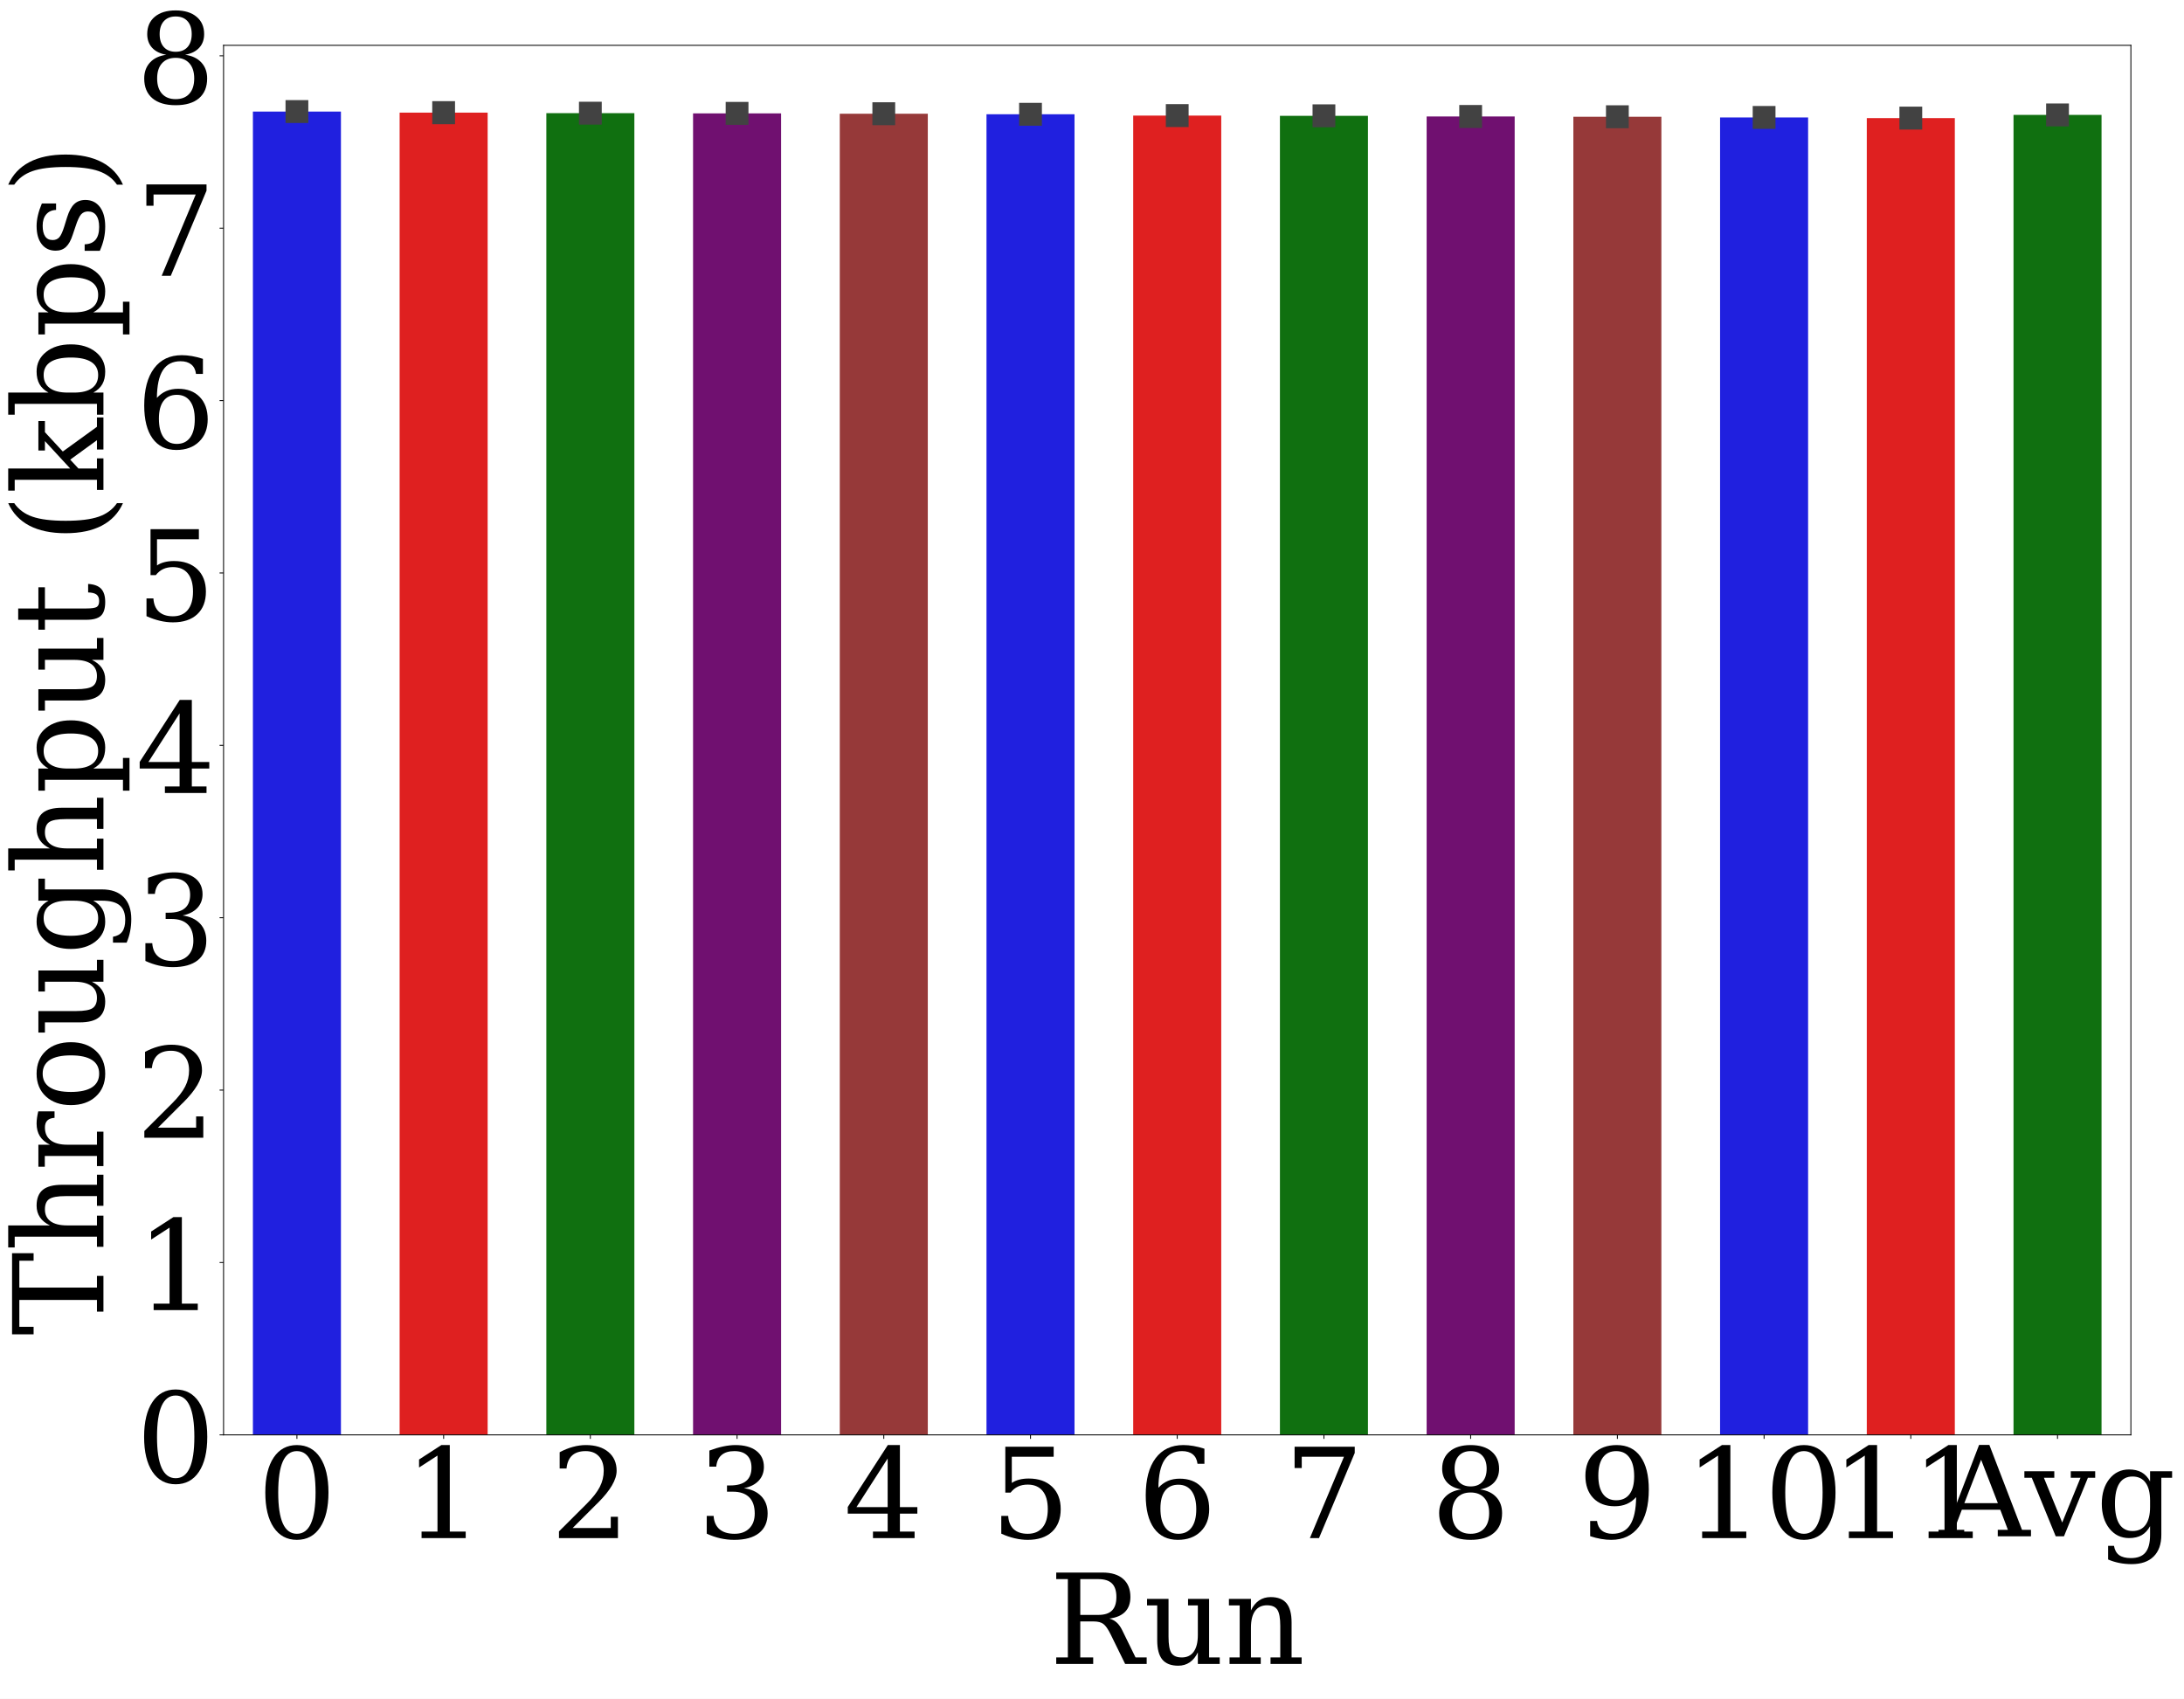
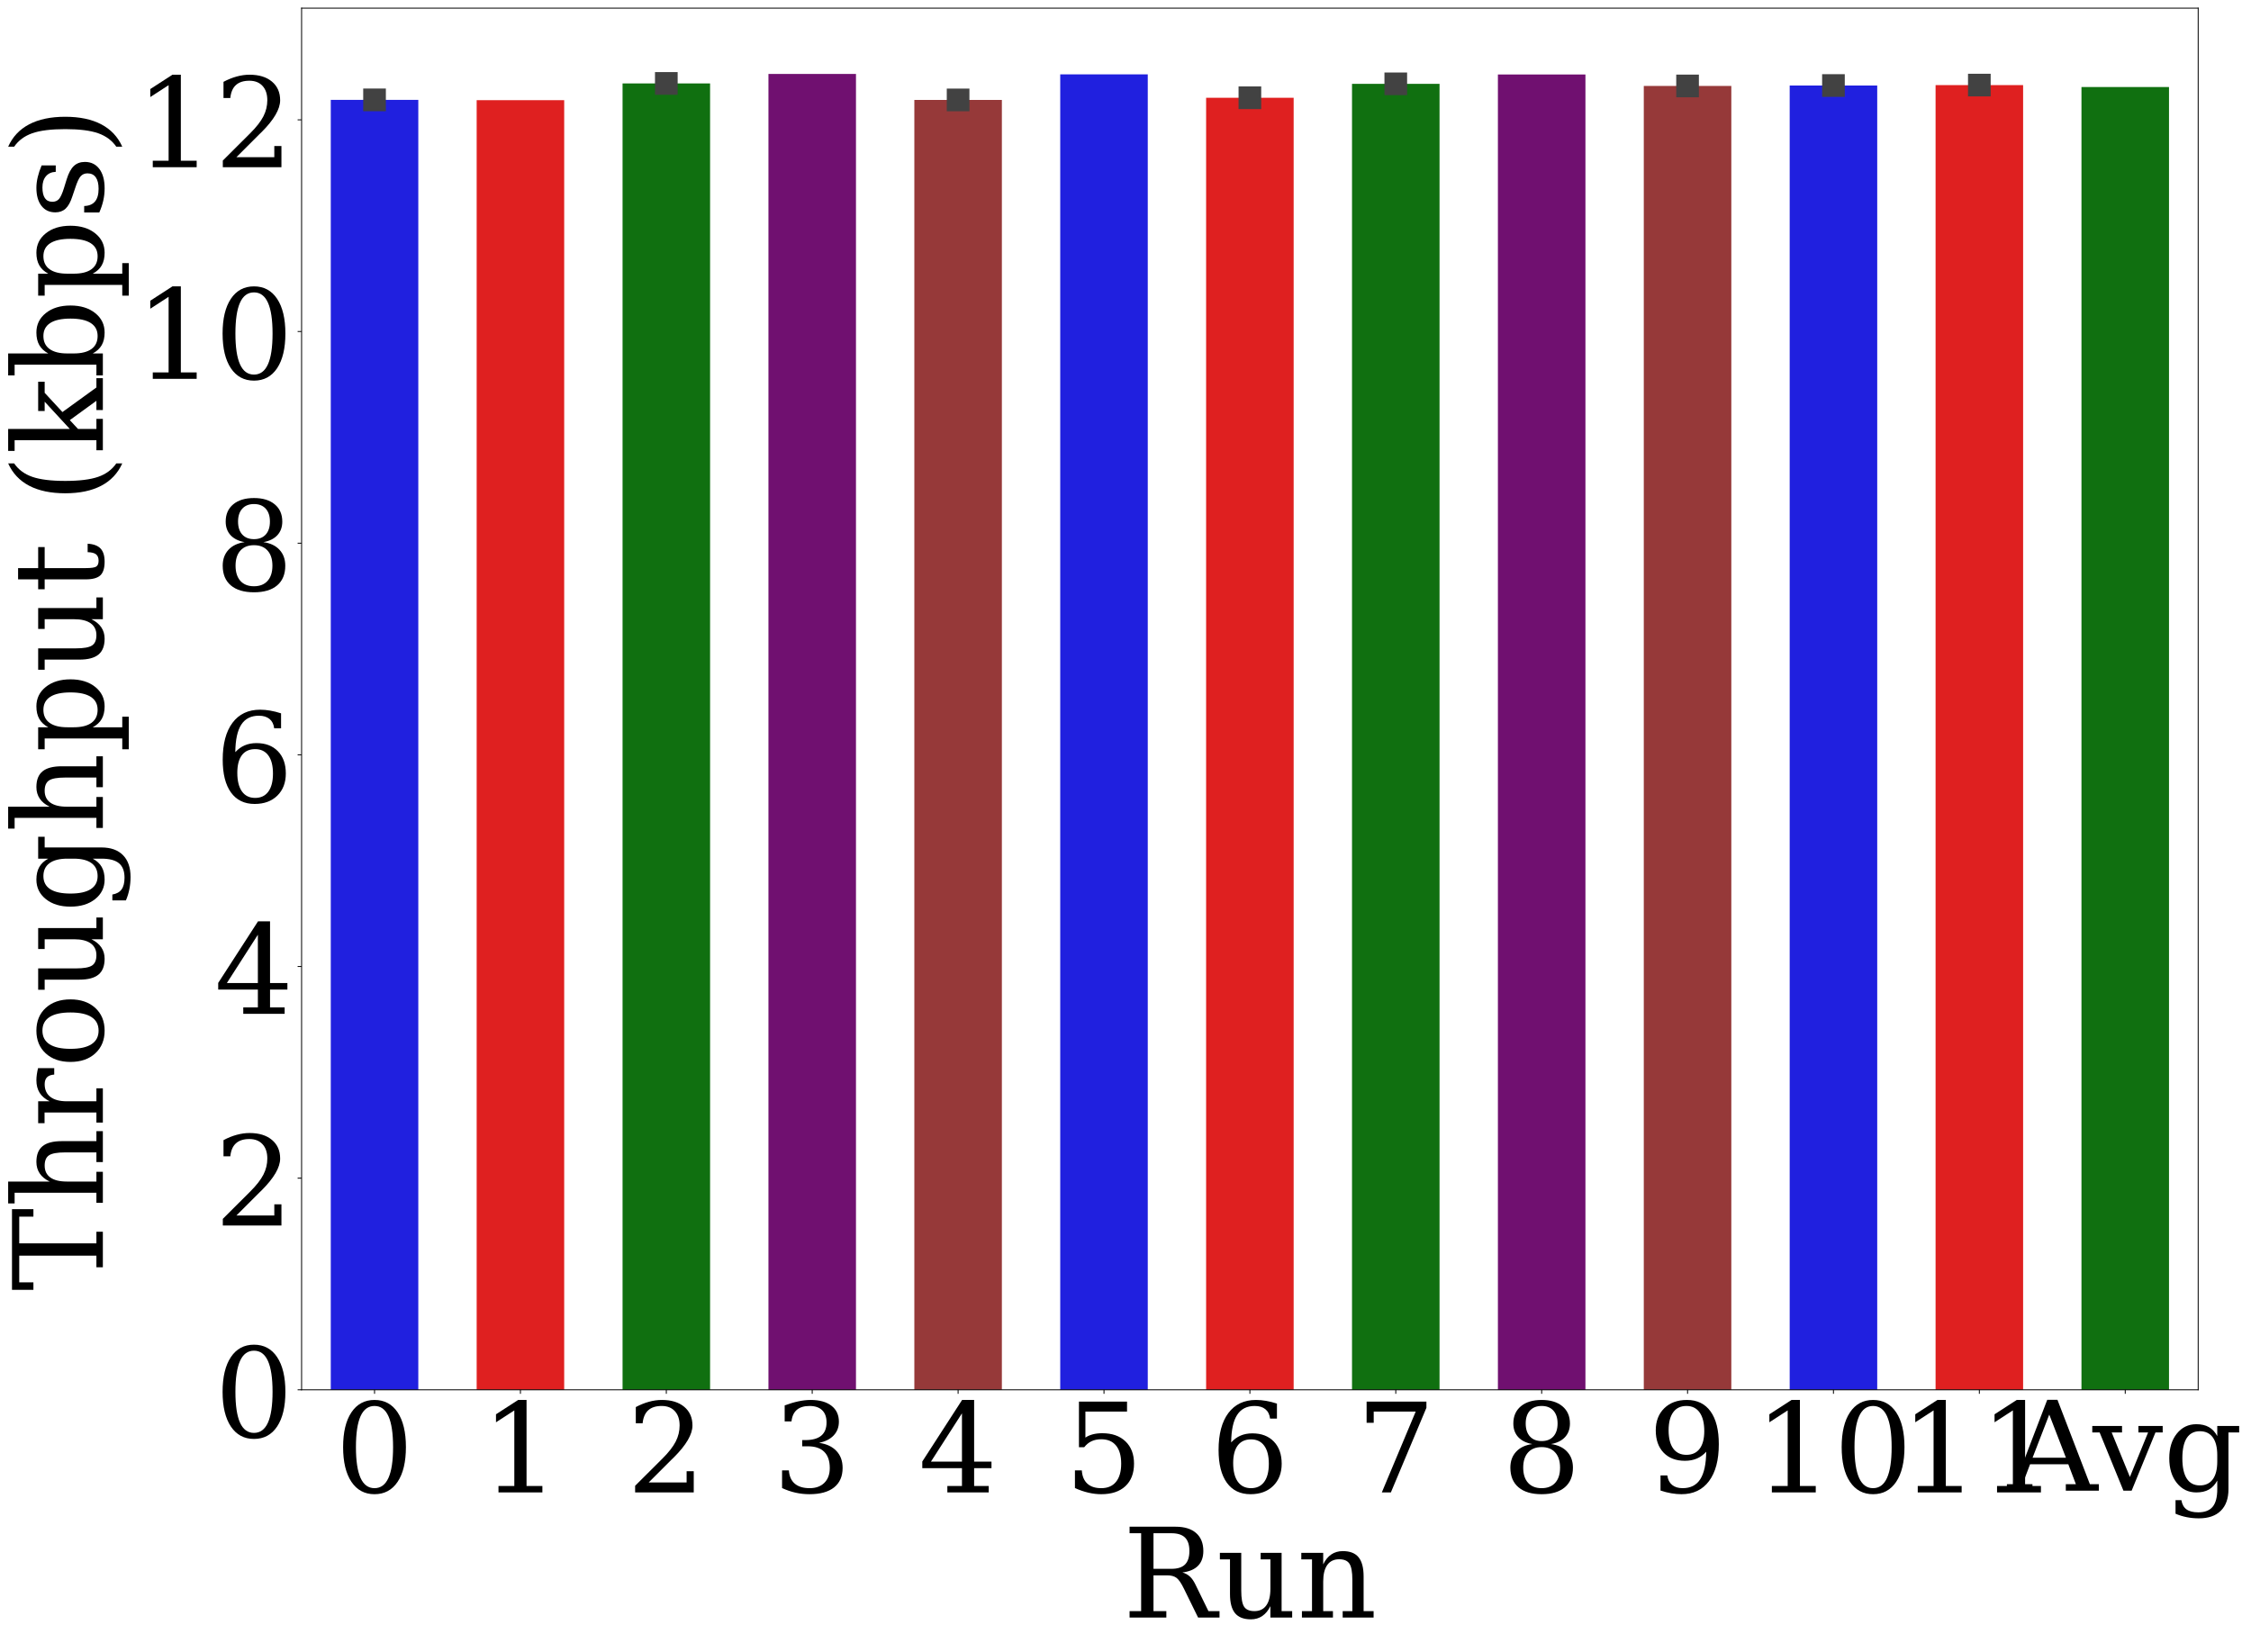
- <svg xmlns="http://www.w3.org/2000/svg" xmlns:xlink="http://www.w3.org/1999/xlink" width="1916.83pt" height="1490.578pt" viewBox="0 0 1916.83 1490.578" version="1.1">
+ <svg xmlns="http://www.w3.org/2000/svg" xmlns:xlink="http://www.w3.org/1999/xlink" width="1986.818pt" height="1457.999pt" viewBox="0 0 1986.818 1457.999" version="1.1">
  <defs>
    <style type="text/css">*{stroke-linejoin: round; stroke-linecap: butt}</style>
  </defs>
  <g id="figure_1">
    <g id="patch_1">
-       <path d="M 0 1490.578  L 1916.83 1490.578  L 1916.83 0  L 0 0  z " style="fill: #ffffff; stroke: #ffffff; stroke-linejoin: miter" />
+       <path d="M 0 1457.999  L 1986.818 1457.999  L 1986.818 0  L 0 0  z " style="fill: #ffffff; stroke: #ffffff; stroke-linejoin: miter" />
    </g>
    <g id="axes_1">
      <g id="patch_2">
-         <path d="M 196.211 1259.46  L 1870.211 1259.46  L 1870.211 39.78  L 196.211 39.78  z " style="fill: #ffffff" />
+         <path d="M 266.198 1226.88  L 1940.198 1226.88  L 1940.198 7.2  L 266.198 7.2  z " style="fill: #ffffff" />
      </g>
      <g id="patch_3">
-         <path d="M 221.965 1259.46  L 299.226 1259.46  L 299.226 97.918  L 221.965 97.918  z " clip-path="url(#p3dbef0f35c)" style="fill: #2020df" />
+         <path d="M 291.952 1226.88  L 369.214 1226.88  L 369.214 88.159  L 291.952 88.159  z " clip-path="url(#p7c3748539d)" style="fill: #2020df" />
      </g>
      <g id="patch_4">
-         <path d="M 350.734 1259.46  L 427.996 1259.46  L 427.996 98.879  L 350.734 98.879  z " clip-path="url(#p3dbef0f35c)" style="fill: #df2020" />
+         <path d="M 420.722 1226.88  L 497.983 1226.88  L 497.983 88.442  L 420.722 88.442  z " clip-path="url(#p7c3748539d)" style="fill: #df2020" />
      </g>
      <g id="patch_5">
-         <path d="M 479.503 1259.46  L 556.765 1259.46  L 556.765 99.335  L 479.503 99.335  z " clip-path="url(#p3dbef0f35c)" style="fill: #107010" />
+         <path d="M 549.491 1226.88  L 626.752 1226.88  L 626.752 73.636  L 549.491 73.636  z " clip-path="url(#p7c3748539d)" style="fill: #107010" />
      </g>
      <g id="patch_6">
-         <path d="M 608.272 1259.46  L 685.534 1259.46  L 685.534 99.532  L 608.272 99.532  z " clip-path="url(#p3dbef0f35c)" style="fill: #701070" />
+         <path d="M 678.26 1226.88  L 755.522 1226.88  L 755.522 65.28  L 678.26 65.28  z " clip-path="url(#p7c3748539d)" style="fill: #701070" />
      </g>
      <g id="patch_7">
-         <path d="M 737.042 1259.46  L 814.303 1259.46  L 814.303 99.825  L 737.042 99.825  z " clip-path="url(#p3dbef0f35c)" style="fill: #963939" />
+         <path d="M 807.029 1226.88  L 884.291 1226.88  L 884.291 88.224  L 807.029 88.224  z " clip-path="url(#p7c3748539d)" style="fill: #963939" />
      </g>
      <g id="patch_8">
-         <path d="M 865.811 1259.46  L 943.072 1259.46  L 943.072 100.301  L 865.811 100.301  z " clip-path="url(#p3dbef0f35c)" style="fill: #2020df" />
+         <path d="M 935.798 1226.88  L 1013.06 1226.88  L 1013.06 65.661  L 935.798 65.661  z " clip-path="url(#p7c3748539d)" style="fill: #2020df" />
      </g>
      <g id="patch_9">
-         <path d="M 994.58 1259.46  L 1071.842 1259.46  L 1071.842 101.47  L 994.58 101.47  z " clip-path="url(#p3dbef0f35c)" style="fill: #df2020" />
+         <path d="M 1064.568 1226.88  L 1141.829 1226.88  L 1141.829 86.311  L 1064.568 86.311  z " clip-path="url(#p7c3748539d)" style="fill: #df2020" />
      </g>
      <g id="patch_10">
-         <path d="M 1123.349 1259.46  L 1200.611 1259.46  L 1200.611 101.656  L 1123.349 101.656  z " clip-path="url(#p3dbef0f35c)" style="fill: #107010" />
+         <path d="M 1193.337 1226.88  L 1270.598 1226.88  L 1270.598 73.993  L 1193.337 73.993  z " clip-path="url(#p7c3748539d)" style="fill: #107010" />
      </g>
      <g id="patch_11">
-         <path d="M 1252.119 1259.46  L 1329.38 1259.46  L 1329.38 102.245  L 1252.119 102.245  z " clip-path="url(#p3dbef0f35c)" style="fill: #701070" />
+         <path d="M 1322.106 1226.88  L 1399.368 1226.88  L 1399.368 65.729  L 1322.106 65.729  z " clip-path="url(#p7c3748539d)" style="fill: #701070" />
      </g>
      <g id="patch_12">
-         <path d="M 1380.888 1259.46  L 1458.149 1259.46  L 1458.149 102.494  L 1380.888 102.494  z " clip-path="url(#p3dbef0f35c)" style="fill: #963939" />
+         <path d="M 1450.875 1226.88  L 1528.137 1226.88  L 1528.137 75.866  L 1450.875 75.866  z " clip-path="url(#p7c3748539d)" style="fill: #963939" />
      </g>
      <g id="patch_13">
-         <path d="M 1509.657 1259.46  L 1586.919 1259.46  L 1586.919 103.078  L 1509.657 103.078  z " clip-path="url(#p3dbef0f35c)" style="fill: #2020df" />
+         <path d="M 1579.645 1226.88  L 1656.906 1226.88  L 1656.906 75.498  L 1579.645 75.498  z " clip-path="url(#p7c3748539d)" style="fill: #2020df" />
      </g>
      <g id="patch_14">
-         <path d="M 1638.426 1259.46  L 1715.688 1259.46  L 1715.688 103.671  L 1638.426 103.671  z " clip-path="url(#p3dbef0f35c)" style="fill: #df2020" />
+         <path d="M 1708.414 1226.88  L 1785.675 1226.88  L 1785.675 75.101  L 1708.414 75.101  z " clip-path="url(#p7c3748539d)" style="fill: #df2020" />
      </g>
      <g id="patch_15">
-         <path d="M 1767.196 1259.46  L 1844.457 1259.46  L 1844.457 100.869  L 1767.196 100.869  z " clip-path="url(#p3dbef0f35c)" style="fill: #107010" />
+         <path d="M 1837.183 1226.88  L 1914.445 1226.88  L 1914.445 76.825  L 1837.183 76.825  z " clip-path="url(#p7c3748539d)" style="fill: #107010" />
      </g>
      <g id="matplotlib.axis_1">
        <g id="xtick_1">
          <g id="line2d_1">
            <defs>
-               <path id="maf31b86705" d="M 0 0  L 0 3.5  " style="stroke: #000000; stroke-width: 0.8" />
+               <path id="m60c995d3db" d="M 0 0  L 0 3.5  " style="stroke: #000000; stroke-width: 0.8" />
            </defs>
            <g>
-               <use xlink:href="#maf31b86705" x="260.596" y="1259.46" style="stroke: #000000; stroke-width: 0.8" />
+               <use xlink:href="#m60c995d3db" x="330.583" y="1226.88" style="stroke: #000000; stroke-width: 0.8" />
            </g>
          </g>
          <g id="text_1">
-             <g transform="translate(225.6018 1350.043) scale(1.1 -1.1)">
+             <g transform="translate(295.5893 1317.463) scale(1.1 -1.1)">
              <defs>
                <path id="DejaVuSerif-30" d="M 2034 219  Q 2513 219 2750 744  Q 2988 1269 2988 2328  Q 2988 3391 2750 3916  Q 2513 4441 2034 4441  Q 1556 4441 1318 3916  Q 1081 3391 1081 2328  Q 1081 1269 1318 744  Q 1556 219 2034 219  z M 2034 -91  Q 1275 -91 848 546  Q 422 1184 422 2328  Q 422 3475 848 4112  Q 1275 4750 2034 4750  Q 2797 4750 3222 4112  Q 3647 3475 3647 2328  Q 3647 1184 3222 546  Q 2797 -91 2034 -91  z " transform="scale(0.015625)" />
              </defs>
              <use xlink:href="#DejaVuSerif-30" />
            </g>
          </g>
        </g>
        <g id="xtick_2">
          <g id="line2d_2">
            <g>
-               <use xlink:href="#maf31b86705" x="389.365" y="1259.46" style="stroke: #000000; stroke-width: 0.8" />
+               <use xlink:href="#m60c995d3db" x="459.352" y="1226.88" style="stroke: #000000; stroke-width: 0.8" />
            </g>
          </g>
          <g id="text_2">
-             <g transform="translate(354.371 1350.043) scale(1.1 -1.1)">
+             <g transform="translate(424.3585 1317.463) scale(1.1 -1.1)">
              <defs>
                <path id="DejaVuSerif-31" d="M 909 0  L 909 331  L 1722 331  L 1722 4213  L 781 3603  L 781 4013  L 1919 4750  L 2350 4750  L 2350 331  L 3163 331  L 3163 0  L 909 0  z " transform="scale(0.015625)" />
              </defs>
              <use xlink:href="#DejaVuSerif-31" />
            </g>
          </g>
        </g>
        <g id="xtick_3">
          <g id="line2d_3">
            <g>
-               <use xlink:href="#maf31b86705" x="518.134" y="1259.46" style="stroke: #000000; stroke-width: 0.8" />
+               <use xlink:href="#m60c995d3db" x="588.122" y="1226.88" style="stroke: #000000; stroke-width: 0.8" />
            </g>
          </g>
          <g id="text_3">
-             <g transform="translate(483.1403 1350.043) scale(1.1 -1.1)">
+             <g transform="translate(553.1278 1317.463) scale(1.1 -1.1)">
              <defs>
                <path id="DejaVuSerif-32" d="M 819 3553  L 469 3553  L 469 4384  Q 803 4563 1142 4656  Q 1481 4750 1806 4750  Q 2534 4750 2956 4397  Q 3378 4044 3378 3438  Q 3378 2753 2422 1800  Q 2347 1728 2309 1691  L 1131 513  L 3078 513  L 3078 1088  L 3444 1088  L 3444 0  L 434 0  L 434 341  L 1850 1753  Q 2319 2222 2519 2614  Q 2719 3006 2719 3438  Q 2719 3909 2473 4175  Q 2228 4441 1797 4441  Q 1350 4441 1106 4219  Q 863 3997 819 3553  z " transform="scale(0.015625)" />
              </defs>
              <use xlink:href="#DejaVuSerif-32" />
            </g>
          </g>
        </g>
        <g id="xtick_4">
          <g id="line2d_4">
            <g>
-               <use xlink:href="#maf31b86705" x="646.903" y="1259.46" style="stroke: #000000; stroke-width: 0.8" />
+               <use xlink:href="#m60c995d3db" x="716.891" y="1226.88" style="stroke: #000000; stroke-width: 0.8" />
            </g>
          </g>
          <g id="text_4">
-             <g transform="translate(611.9095 1350.043) scale(1.1 -1.1)">
+             <g transform="translate(681.897 1317.463) scale(1.1 -1.1)">
              <defs>
                <path id="DejaVuSerif-33" d="M 622 4469  Q 988 4606 1323 4678  Q 1659 4750 1953 4750  Q 2638 4750 3022 4454  Q 3406 4159 3406 3634  Q 3406 3213 3140 2930  Q 2875 2647 2388 2547  Q 2963 2466 3280 2130  Q 3597 1794 3597 1259  Q 3597 606 3158 257  Q 2719 -91 1894 -91  Q 1528 -91 1179 -12  Q 831 66 488 225  L 488 1131  L 838 1131  Q 869 681 1141 450  Q 1413 219 1906 219  Q 2384 219 2661 495  Q 2938 772 2938 1253  Q 2938 1803 2653 2086  Q 2369 2369 1819 2369  L 1522 2369  L 1522 2688  L 1678 2688  Q 2225 2688 2498 2914  Q 2772 3141 2772 3597  Q 2772 4006 2547 4223  Q 2322 4441 1900 4441  Q 1478 4441 1245 4241  Q 1013 4041 972 3647  L 622 3647  L 622 4469  z " transform="scale(0.015625)" />
              </defs>
              <use xlink:href="#DejaVuSerif-33" />
            </g>
          </g>
        </g>
        <g id="xtick_5">
          <g id="line2d_5">
            <g>
-               <use xlink:href="#maf31b86705" x="775.672" y="1259.46" style="stroke: #000000; stroke-width: 0.8" />
+               <use xlink:href="#m60c995d3db" x="845.66" y="1226.88" style="stroke: #000000; stroke-width: 0.8" />
            </g>
          </g>
          <g id="text_5">
-             <g transform="translate(740.6787 1350.043) scale(1.1 -1.1)">
+             <g transform="translate(810.6662 1317.463) scale(1.1 -1.1)">
              <defs>
                <path id="DejaVuSerif-34" d="M 2234 1581  L 2234 4063  L 641 1581  L 2234 1581  z M 3609 0  L 1484 0  L 1484 331  L 2234 331  L 2234 1247  L 197 1247  L 197 1588  L 2241 4750  L 2859 4750  L 2859 1581  L 3750 1581  L 3750 1247  L 2859 1247  L 2859 331  L 3609 331  L 3609 0  z " transform="scale(0.015625)" />
              </defs>
              <use xlink:href="#DejaVuSerif-34" />
            </g>
          </g>
        </g>
        <g id="xtick_6">
          <g id="line2d_6">
            <g>
-               <use xlink:href="#maf31b86705" x="904.442" y="1259.46" style="stroke: #000000; stroke-width: 0.8" />
+               <use xlink:href="#m60c995d3db" x="974.429" y="1226.88" style="stroke: #000000; stroke-width: 0.8" />
            </g>
          </g>
          <g id="text_6">
-             <g transform="translate(869.448 1350.043) scale(1.1 -1.1)">
+             <g transform="translate(939.4355 1317.463) scale(1.1 -1.1)">
              <defs>
                <path id="DejaVuSerif-35" d="M 3219 4666  L 3219 4153  L 1081 4153  L 1081 2816  Q 1244 2928 1461 2984  Q 1678 3041 1947 3041  Q 2703 3041 3140 2622  Q 3578 2203 3578 1478  Q 3578 738 3136 323  Q 2694 -91 1894 -91  Q 1572 -91 1234 -12  Q 897 66 544 225  L 544 1131  L 897 1131  Q 925 688 1179 453  Q 1434 219 1894 219  Q 2388 219 2653 544  Q 2919 869 2919 1478  Q 2919 2084 2655 2407  Q 2391 2731 1894 2731  Q 1613 2731 1398 2631  Q 1184 2531 1019 2322  L 750 2322  L 750 4666  L 3219 4666  z " transform="scale(0.015625)" />
              </defs>
              <use xlink:href="#DejaVuSerif-35" />
            </g>
          </g>
        </g>
        <g id="xtick_7">
          <g id="line2d_7">
            <g>
-               <use xlink:href="#maf31b86705" x="1033.211" y="1259.46" style="stroke: #000000; stroke-width: 0.8" />
+               <use xlink:href="#m60c995d3db" x="1103.198" y="1226.88" style="stroke: #000000; stroke-width: 0.8" />
            </g>
          </g>
          <g id="text_7">
-             <g transform="translate(998.2172 1350.043) scale(1.1 -1.1)">
+             <g transform="translate(1068.205 1317.463) scale(1.1 -1.1)">
              <defs>
                <path id="DejaVuSerif-36" d="M 2094 219  Q 2534 219 2771 542  Q 3009 866 3009 1472  Q 3009 2078 2771 2401  Q 2534 2725 2094 2725  Q 1647 2725 1412 2412  Q 1178 2100 1178 1509  Q 1178 888 1415 553  Q 1653 219 2094 219  z M 1075 2569  Q 1288 2803 1556 2918  Q 1825 3034 2163 3034  Q 2859 3034 3264 2615  Q 3669 2197 3669 1472  Q 3669 763 3233 336  Q 2797 -91 2069 -91  Q 1278 -91 853 498  Q 428 1088 428 2181  Q 428 3406 931 4078  Q 1434 4750 2350 4750  Q 2597 4750 2869 4703  Q 3141 4656 3425 4563  L 3425 3794  L 3072 3794  Q 3034 4109 2831 4275  Q 2628 4441 2284 4441  Q 1678 4441 1381 3981  Q 1084 3522 1075 2569  z " transform="scale(0.015625)" />
              </defs>
              <use xlink:href="#DejaVuSerif-36" />
            </g>
          </g>
        </g>
        <g id="xtick_8">
          <g id="line2d_8">
            <g>
-               <use xlink:href="#maf31b86705" x="1161.98" y="1259.46" style="stroke: #000000; stroke-width: 0.8" />
+               <use xlink:href="#m60c995d3db" x="1231.968" y="1226.88" style="stroke: #000000; stroke-width: 0.8" />
            </g>
          </g>
          <g id="text_8">
-             <g transform="translate(1126.986 1350.043) scale(1.1 -1.1)">
+             <g transform="translate(1196.974 1317.463) scale(1.1 -1.1)">
              <defs>
                <path id="DejaVuSerif-37" d="M 3609 4347  L 1784 0  L 1319 0  L 3059 4153  L 903 4153  L 903 3578  L 538 3578  L 538 4666  L 3609 4666  L 3609 4347  z " transform="scale(0.015625)" />
              </defs>
              <use xlink:href="#DejaVuSerif-37" />
            </g>
          </g>
        </g>
        <g id="xtick_9">
          <g id="line2d_9">
            <g>
-               <use xlink:href="#maf31b86705" x="1290.749" y="1259.46" style="stroke: #000000; stroke-width: 0.8" />
+               <use xlink:href="#m60c995d3db" x="1360.737" y="1226.88" style="stroke: #000000; stroke-width: 0.8" />
            </g>
          </g>
          <g id="text_9">
-             <g transform="translate(1255.756 1350.043) scale(1.1 -1.1)">
+             <g transform="translate(1325.743 1317.463) scale(1.1 -1.1)">
              <defs>
                <path id="DejaVuSerif-38" d="M 2981 1275  Q 2981 1775 2732 2051  Q 2484 2328 2034 2328  Q 1584 2328 1336 2051  Q 1088 1775 1088 1275  Q 1088 772 1336 495  Q 1584 219 2034 219  Q 2484 219 2732 495  Q 2981 772 2981 1275  z M 2853 3541  Q 2853 3966 2637 4203  Q 2422 4441 2034 4441  Q 1650 4441 1433 4203  Q 1216 3966 1216 3541  Q 1216 3113 1433 2875  Q 1650 2638 2034 2638  Q 2422 2638 2637 2875  Q 2853 3113 2853 3541  z M 2516 2484  Q 3047 2413 3344 2092  Q 3641 1772 3641 1275  Q 3641 619 3225 264  Q 2809 -91 2034 -91  Q 1263 -91 845 264  Q 428 619 428 1275  Q 428 1772 725 2092  Q 1022 2413 1556 2484  Q 1084 2569 832 2842  Q 581 3116 581 3541  Q 581 4103 968 4426  Q 1356 4750 2034 4750  Q 2713 4750 3100 4426  Q 3488 4103 3488 3541  Q 3488 3116 3236 2842  Q 2984 2569 2516 2484  z " transform="scale(0.015625)" />
              </defs>
              <use xlink:href="#DejaVuSerif-38" />
            </g>
          </g>
        </g>
        <g id="xtick_10">
          <g id="line2d_10">
            <g>
-               <use xlink:href="#maf31b86705" x="1419.519" y="1259.46" style="stroke: #000000; stroke-width: 0.8" />
+               <use xlink:href="#m60c995d3db" x="1489.506" y="1226.88" style="stroke: #000000; stroke-width: 0.8" />
            </g>
          </g>
          <g id="text_10">
-             <g transform="translate(1384.525 1350.043) scale(1.1 -1.1)">
+             <g transform="translate(1454.512 1317.463) scale(1.1 -1.1)">
              <defs>
                <path id="DejaVuSerif-39" d="M 2994 2091  Q 2784 1856 2512 1740  Q 2241 1625 1900 1625  Q 1206 1625 804 2044  Q 403 2463 403 3188  Q 403 3897 839 4323  Q 1275 4750 2003 4750  Q 2794 4750 3217 4161  Q 3641 3572 3641 2478  Q 3641 1253 3137 581  Q 2634 -91 1722 -91  Q 1475 -91 1203 -44  Q 931 3 647 97  L 647 872  L 997 872  Q 1038 556 1241 387  Q 1444 219 1784 219  Q 2391 219 2687 676  Q 2984 1134 2994 2091  z M 1978 4441  Q 1534 4441 1298 4117  Q 1063 3794 1063 3188  Q 1063 2581 1298 2256  Q 1534 1931 1978 1931  Q 2422 1931 2658 2245  Q 2894 2559 2894 3150  Q 2894 3772 2656 4106  Q 2419 4441 1978 4441  z " transform="scale(0.015625)" />
              </defs>
              <use xlink:href="#DejaVuSerif-39" />
            </g>
          </g>
        </g>
        <g id="xtick_11">
          <g id="line2d_11">
            <g>
-               <use xlink:href="#maf31b86705" x="1548.288" y="1259.46" style="stroke: #000000; stroke-width: 0.8" />
+               <use xlink:href="#m60c995d3db" x="1618.275" y="1226.88" style="stroke: #000000; stroke-width: 0.8" />
            </g>
          </g>
          <g id="text_11">
-             <g transform="translate(1478.3 1350.043) scale(1.1 -1.1)">
+             <g transform="translate(1548.288 1317.463) scale(1.1 -1.1)">
              <use xlink:href="#DejaVuSerif-31" />
              <use xlink:href="#DejaVuSerif-30" x="63.623" />
            </g>
          </g>
        </g>
        <g id="xtick_12">
          <g id="line2d_12">
            <g>
-               <use xlink:href="#maf31b86705" x="1677.057" y="1259.46" style="stroke: #000000; stroke-width: 0.8" />
+               <use xlink:href="#m60c995d3db" x="1747.045" y="1226.88" style="stroke: #000000; stroke-width: 0.8" />
            </g>
          </g>
          <g id="text_12">
-             <g transform="translate(1607.07 1350.043) scale(1.1 -1.1)">
+             <g transform="translate(1677.057 1317.463) scale(1.1 -1.1)">
              <use xlink:href="#DejaVuSerif-31" />
              <use xlink:href="#DejaVuSerif-31" x="63.623" />
            </g>
          </g>
        </g>
        <g id="xtick_13">
          <g id="line2d_13">
            <g>
-               <use xlink:href="#maf31b86705" x="1805.826" y="1259.46" style="stroke: #000000; stroke-width: 0.8" />
+               <use xlink:href="#m60c995d3db" x="1875.814" y="1226.88" style="stroke: #000000; stroke-width: 0.8" />
            </g>
          </g>
          <g id="text_13">
-             <g transform="translate(1702.022 1348.478) scale(1.1 -1.1)">
+             <g transform="translate(1772.01 1315.899) scale(1.1 -1.1)">
              <defs>
                <path id="DejaVuSerif-41" d="M 1281 1691  L 2994 1691  L 2138 3909  L 1281 1691  z M -38 0  L -38 331  L 372 331  L 2034 4666  L 2559 4666  L 4225 331  L 4684 331  L 4684 0  L 2988 0  L 2988 331  L 3506 331  L 3116 1356  L 1153 1356  L 763 331  L 1275 331  L 1275 0  L -38 0  z " transform="scale(0.015625)" />
                <path id="DejaVuSerif-76" d="M 1581 0  L 359 2988  L -19 2988  L -19 3322  L 1509 3322  L 1509 2988  L 978 2988  L 1913 703  L 2847 2988  L 2350 2988  L 2350 3322  L 3597 3322  L 3597 2988  L 3225 2988  L 2003 0  L 1581 0  z " transform="scale(0.015625)" />
                <path id="DejaVuSerif-67" d="M 3359 2988  L 3359 72  Q 3359 -644 2965 -1033  Q 2572 -1422 1844 -1422  Q 1516 -1422 1216 -1362  Q 916 -1303 641 -1184  L 641 -488  L 941 -488  Q 997 -813 1206 -963  Q 1416 -1113 1806 -1113  Q 2313 -1113 2548 -827  Q 2784 -541 2784 72  L 2784 519  Q 2616 206 2355 57  Q 2094 -91 1709 -91  Q 1097 -91 708 395  Q 319 881 319 1663  Q 319 2444 706 2928  Q 1094 3413 1709 3413  Q 2094 3413 2355 3264  Q 2616 3116 2784 2803  L 2784 3322  L 3909 3322  L 3909 2988  L 3359 2988  z M 2784 1825  Q 2784 2422 2554 2737  Q 2325 3053 1888 3053  Q 1444 3053 1217 2703  Q 991 2353 991 1663  Q 991 975 1217 622  Q 1444 269 1888 269  Q 2325 269 2554 583  Q 2784 897 2784 1497  L 2784 1825  z " transform="scale(0.015625)" />
              </defs>
              <use xlink:href="#DejaVuSerif-41" />
              <use xlink:href="#DejaVuSerif-76" x="68.217" />
              <use xlink:href="#DejaVuSerif-67" x="124.711" />
            </g>
          </g>
        </g>
        <g id="text_14">
-           <g transform="translate(920.9508 1460.502) scale(1.1 -1.1)">
+           <g transform="translate(990.9383 1427.922) scale(1.1 -1.1)">
            <defs>
              <path id="DejaVuSerif-52" d="M 3066 2316  Q 3284 2256 3442 2114  Q 3600 1972 3725 1716  L 4403 331  L 4972 331  L 4972 0  L 3872 0  L 3144 1484  Q 2934 1916 2759 2042  Q 2584 2169 2278 2169  L 1581 2169  L 1581 331  L 2241 331  L 2241 0  L 353 0  L 353 331  L 947 331  L 947 4331  L 353 4331  L 353 4666  L 2719 4666  Q 3400 4666 3770 4341  Q 4141 4016 4141 3419  Q 4141 2938 3870 2661  Q 3600 2384 3066 2316  z M 1581 2503  L 2503 2503  Q 2975 2503 3200 2726  Q 3425 2950 3425 3419  Q 3425 3888 3200 4109  Q 2975 4331 2503 4331  L 1581 4331  L 1581 2503  z " transform="scale(0.015625)" />
              <path id="DejaVuSerif-75" d="M 2266 3322  L 3341 3322  L 3341 331  L 3884 331  L 3884 0  L 2766 0  L 2766 588  Q 2606 256 2353 82  Q 2100 -91 1766 -91  Q 1213 -91 952 223  Q 691 538 691 1209  L 691 2988  L 172 2988  L 172 3322  L 1269 3322  L 1269 1388  Q 1269 781 1417 556  Q 1566 331 1947 331  Q 2347 331 2556 625  Q 2766 919 2766 1478  L 2766 2988  L 2266 2988  L 2266 3322  z " transform="scale(0.015625)" />
              <path id="DejaVuSerif-6e" d="M 263 0  L 263 331  L 781 331  L 781 2988  L 231 2988  L 231 3322  L 1356 3322  L 1356 2731  Q 1516 3069 1770 3241  Q 2025 3413 2363 3413  Q 2913 3413 3172 3097  Q 3431 2781 3431 2113  L 3431 331  L 3944 331  L 3944 0  L 2356 0  L 2356 331  L 2853 331  L 2853 1931  Q 2853 2541 2703 2767  Q 2553 2994 2175 2994  Q 1775 2994 1565 2701  Q 1356 2409 1356 1850  L 1356 331  L 1856 331  L 1856 0  L 263 0  z " transform="scale(0.015625)" />
            </defs>
            <use xlink:href="#DejaVuSerif-52" />
            <use xlink:href="#DejaVuSerif-75" x="75.293" />
            <use xlink:href="#DejaVuSerif-6e" x="139.697" />
          </g>
        </g>
      </g>
      <g id="matplotlib.axis_2">
        <g id="ytick_1">
          <g id="line2d_14">
            <defs>
-               <path id="m4b79a2ed48" d="M 0 0  L -3.5 0  " style="stroke: #000000; stroke-width: 0.8" />
+               <path id="m46be5e8484" d="M 0 0  L -3.5 0  " style="stroke: #000000; stroke-width: 0.8" />
            </defs>
            <g>
-               <use xlink:href="#m4b79a2ed48" x="196.211" y="1259.46" style="stroke: #000000; stroke-width: 0.8" />
+               <use xlink:href="#m46be5e8484" x="266.198" y="1226.88" style="stroke: #000000; stroke-width: 0.8" />
            </g>
          </g>
          <g id="text_15">
-             <g transform="translate(119.2234 1301.251) scale(1.1 -1.1)">
+             <g transform="translate(189.2109 1268.671) scale(1.1 -1.1)">
              <use xlink:href="#DejaVuSerif-30" />
            </g>
          </g>
        </g>
        <g id="ytick_2">
          <g id="line2d_15">
            <g>
-               <use xlink:href="#m4b79a2ed48" x="196.211" y="1108.151" style="stroke: #000000; stroke-width: 0.8" />
+               <use xlink:href="#m46be5e8484" x="266.198" y="1040.034" style="stroke: #000000; stroke-width: 0.8" />
            </g>
          </g>
          <g id="text_16">
-             <g transform="translate(119.2234 1149.943) scale(1.1 -1.1)">
-               <use xlink:href="#DejaVuSerif-31" />
+             <g transform="translate(189.2109 1081.825) scale(1.1 -1.1)">
+               <use xlink:href="#DejaVuSerif-32" />
            </g>
          </g>
        </g>
        <g id="ytick_3">
          <g id="line2d_16">
            <g>
-               <use xlink:href="#m4b79a2ed48" x="196.211" y="956.843" style="stroke: #000000; stroke-width: 0.8" />
+               <use xlink:href="#m46be5e8484" x="266.198" y="853.187" style="stroke: #000000; stroke-width: 0.8" />
            </g>
          </g>
          <g id="text_17">
-             <g transform="translate(119.2234 998.6341) scale(1.1 -1.1)">
-               <use xlink:href="#DejaVuSerif-32" />
+             <g transform="translate(189.2109 894.9788) scale(1.1 -1.1)">
+               <use xlink:href="#DejaVuSerif-34" />
            </g>
          </g>
        </g>
        <g id="ytick_4">
          <g id="line2d_17">
            <g>
-               <use xlink:href="#m4b79a2ed48" x="196.211" y="805.534" style="stroke: #000000; stroke-width: 0.8" />
+               <use xlink:href="#m46be5e8484" x="266.198" y="666.341" style="stroke: #000000; stroke-width: 0.8" />
            </g>
          </g>
          <g id="text_18">
-             <g transform="translate(119.2234 847.3255) scale(1.1 -1.1)">
-               <use xlink:href="#DejaVuSerif-33" />
+             <g transform="translate(189.2109 708.1325) scale(1.1 -1.1)">
+               <use xlink:href="#DejaVuSerif-36" />
            </g>
          </g>
        </g>
        <g id="ytick_5">
          <g id="line2d_18">
            <g>
-               <use xlink:href="#m4b79a2ed48" x="196.211" y="654.226" style="stroke: #000000; stroke-width: 0.8" />
+               <use xlink:href="#m46be5e8484" x="266.198" y="479.495" style="stroke: #000000; stroke-width: 0.8" />
            </g>
          </g>
          <g id="text_19">
-             <g transform="translate(119.2234 696.017) scale(1.1 -1.1)">
-               <use xlink:href="#DejaVuSerif-34" />
+             <g transform="translate(189.2109 521.2862) scale(1.1 -1.1)">
+               <use xlink:href="#DejaVuSerif-38" />
            </g>
          </g>
        </g>
        <g id="ytick_6">
          <g id="line2d_19">
            <g>
-               <use xlink:href="#m4b79a2ed48" x="196.211" y="502.917" style="stroke: #000000; stroke-width: 0.8" />
+               <use xlink:href="#m46be5e8484" x="266.198" y="292.649" style="stroke: #000000; stroke-width: 0.8" />
            </g>
          </g>
          <g id="text_20">
-             <g transform="translate(119.2234 544.7084) scale(1.1 -1.1)">
-               <use xlink:href="#DejaVuSerif-35" />
+             <g transform="translate(119.2234 334.4399) scale(1.1 -1.1)">
+               <use xlink:href="#DejaVuSerif-31" />
+               <use xlink:href="#DejaVuSerif-30" x="63.623" />
            </g>
          </g>
        </g>
        <g id="ytick_7">
          <g id="line2d_20">
            <g>
-               <use xlink:href="#m4b79a2ed48" x="196.211" y="351.608" style="stroke: #000000; stroke-width: 0.8" />
+               <use xlink:href="#m46be5e8484" x="266.198" y="105.802" style="stroke: #000000; stroke-width: 0.8" />
            </g>
          </g>
          <g id="text_21">
-             <g transform="translate(119.2234 393.3999) scale(1.1 -1.1)">
-               <use xlink:href="#DejaVuSerif-36" />
-             </g>
-           </g>
-         </g>
-         <g id="ytick_8">
-           <g id="line2d_21">
-             <g>
-               <use xlink:href="#m4b79a2ed48" x="196.211" y="200.3" style="stroke: #000000; stroke-width: 0.8" />
-             </g>
-           </g>
-           <g id="text_22">
-             <g transform="translate(119.2234 242.0914) scale(1.1 -1.1)">
-               <use xlink:href="#DejaVuSerif-37" />
-             </g>
-           </g>
-         </g>
-         <g id="ytick_9">
-           <g id="line2d_22">
-             <g>
-               <use xlink:href="#m4b79a2ed48" x="196.211" y="48.991" style="stroke: #000000; stroke-width: 0.8" />
-             </g>
-           </g>
-           <g id="text_23">
-             <g transform="translate(119.2234 90.78281) scale(1.1 -1.1)">
-               <use xlink:href="#DejaVuSerif-38" />
-             </g>
-           </g>
-         </g>
-         <g id="text_24">
-           <g transform="translate(90.78281 1172.283) rotate(-90) scale(1.1 -1.1)">
+             <g transform="translate(119.2234 147.5936) scale(1.1 -1.1)">
+               <use xlink:href="#DejaVuSerif-31" />
+               <use xlink:href="#DejaVuSerif-32" x="63.623" />
+             </g>
+           </g>
+         </g>
+         <g id="text_22">
+           <g transform="translate(90.78281 1139.703) rotate(-90) scale(1.1 -1.1)">
            <defs>
              <path id="DejaVuSerif-54" d="M 1222 0  L 1222 331  L 1819 331  L 1819 4294  L 447 4294  L 447 3566  L 63 3566  L 63 4666  L 4206 4666  L 4206 3566  L 3822 3566  L 3822 4294  L 2450 4294  L 2450 331  L 3047 331  L 3047 0  L 1222 0  z " transform="scale(0.015625)" />
              <path id="DejaVuSerif-68" d="M 263 0  L 263 331  L 781 331  L 781 4531  L 231 4531  L 231 4863  L 1356 4863  L 1356 2731  Q 1516 3069 1770 3241  Q 2025 3413 2363 3413  Q 2913 3413 3172 3097  Q 3431 2781 3431 2113  L 3431 331  L 3944 331  L 3944 0  L 2356 0  L 2356 331  L 2853 331  L 2853 1931  Q 2853 2541 2704 2764  Q 2556 2988 2175 2988  Q 1775 2988 1565 2697  Q 1356 2406 1356 1850  L 1356 331  L 1856 331  L 1856 0  L 263 0  z " transform="scale(0.015625)" />
              <path id="DejaVuSerif-72" d="M 3059 3328  L 3059 2497  L 2728 2497  Q 2713 2744 2591 2866  Q 2469 2988 2234 2988  Q 1809 2988 1582 2694  Q 1356 2400 1356 1850  L 1356 331  L 2022 331  L 2022 0  L 263 0  L 263 331  L 781 331  L 781 2994  L 231 2994  L 231 3322  L 1356 3322  L 1356 2731  Q 1525 3078 1790 3245  Q 2056 3413 2438 3413  Q 2578 3413 2733 3391  Q 2888 3369 3059 3328  z " transform="scale(0.015625)" />
              <path id="DejaVuSerif-6f" d="M 1925 219  Q 2388 219 2623 584  Q 2859 950 2859 1663  Q 2859 2375 2623 2739  Q 2388 3103 1925 3103  Q 1463 3103 1227 2739  Q 991 2375 991 1663  Q 991 950 1228 584  Q 1466 219 1925 219  z M 1925 -91  Q 1200 -91 759 389  Q 319 869 319 1663  Q 319 2456 758 2934  Q 1197 3413 1925 3413  Q 2653 3413 3092 2934  Q 3531 2456 3531 1663  Q 3531 869 3092 389  Q 2653 -91 1925 -91  z " transform="scale(0.015625)" />
              <path id="DejaVuSerif-70" d="M 1313 1825  L 1313 1497  Q 1313 897 1542 583  Q 1772 269 2209 269  Q 2650 269 2876 622  Q 3103 975 3103 1663  Q 3103 2353 2876 2703  Q 2650 3053 2209 3053  Q 1772 3053 1542 2737  Q 1313 2422 1313 1825  z M 738 2988  L 184 2988  L 184 3322  L 1313 3322  L 1313 2803  Q 1481 3116 1742 3264  Q 2003 3413 2388 3413  Q 3000 3413 3387 2928  Q 3775 2444 3775 1663  Q 3775 881 3387 395  Q 3000 -91 2388 -91  Q 2003 -91 1742 57  Q 1481 206 1313 519  L 1313 -997  L 1856 -997  L 1856 -1331  L 184 -1331  L 184 -997  L 738 -997  L 738 2988  z " transform="scale(0.015625)" />
              <path id="DejaVuSerif-74" d="M 691 2988  L 184 2988  L 184 3322  L 691 3322  L 691 4353  L 1269 4353  L 1269 3322  L 2350 3322  L 2350 2988  L 1269 2988  L 1269 878  Q 1269 456 1350 337  Q 1431 219 1650 219  Q 1875 219 1978 351  Q 2081 484 2088 781  L 2522 781  Q 2497 328 2275 118  Q 2053 -91 1600 -91  Q 1103 -91 897 129  Q 691 350 691 878  L 691 2988  z " transform="scale(0.015625)" />
              <path id="DejaVuSerif-20" transform="scale(0.015625)" />
              <path id="DejaVuSerif-28" d="M 2041 -997  Q 1281 -656 893 83  Q 506 822 506 1931  Q 506 3044 893 3783  Q 1281 4522 2041 4863  L 2041 4556  Q 1559 4225 1350 3623  Q 1141 3022 1141 1931  Q 1141 844 1350 242  Q 1559 -359 2041 -691  L 2041 -997  z " transform="scale(0.015625)" />
              <path id="DejaVuSerif-6b" d="M 1831 0  L 219 0  L 219 331  L 738 331  L 738 4531  L 184 4531  L 184 4863  L 1313 4863  L 1313 1697  L 2713 2988  L 2234 2988  L 2234 3322  L 3738 3322  L 3738 2988  L 3169 2988  L 2181 2075  L 3444 331  L 3922 331  L 3922 0  L 2284 0  L 2284 331  L 2759 331  L 1766 1697  L 1313 1275  L 1313 331  L 1831 331  L 1831 0  z " transform="scale(0.015625)" />
              <path id="DejaVuSerif-62" d="M 738 331  L 738 4531  L 184 4531  L 184 4863  L 1313 4863  L 1313 2803  Q 1481 3116 1742 3264  Q 2003 3413 2388 3413  Q 3000 3413 3387 2928  Q 3775 2444 3775 1663  Q 3775 881 3387 395  Q 3000 -91 2388 -91  Q 2003 -91 1742 57  Q 1481 206 1313 519  L 1313 0  L 184 0  L 184 331  L 738 331  z M 1313 1497  Q 1313 897 1542 583  Q 1772 269 2209 269  Q 2650 269 2876 622  Q 3103 975 3103 1663  Q 3103 2353 2876 2703  Q 2650 3053 2209 3053  Q 1772 3053 1542 2737  Q 1313 2422 1313 1825  L 1313 1497  z " transform="scale(0.015625)" />
              <path id="DejaVuSerif-73" d="M 359 184  L 359 959  L 691 959  Q 703 588 923 403  Q 1144 219 1575 219  Q 1963 219 2166 364  Q 2369 509 2369 788  Q 2369 1006 2220 1140  Q 2072 1275 1594 1428  L 1178 1569  Q 750 1706 558 1912  Q 366 2119 366 2438  Q 366 2894 700 3153  Q 1034 3413 1625 3413  Q 1888 3413 2178 3344  Q 2469 3275 2778 3144  L 2778 2419  L 2447 2419  Q 2434 2741 2221 2922  Q 2009 3103 1644 3103  Q 1281 3103 1095 2975  Q 909 2847 909 2591  Q 909 2381 1050 2254  Q 1191 2128 1613 1997  L 2069 1856  Q 2541 1709 2748 1489  Q 2956 1269 2956 922  Q 2956 450 2595 179  Q 2234 -91 1600 -91  Q 1278 -91 972 -22  Q 666 47 359 184  z " transform="scale(0.015625)" />
              <path id="DejaVuSerif-29" d="M 453 -997  L 453 -691  Q 934 -359 1145 242  Q 1356 844 1356 1931  Q 1356 3022 1145 3623  Q 934 4225 453 4556  L 453 4863  Q 1216 4522 1603 3783  Q 1991 3044 1991 1931  Q 1991 822 1603 83  Q 1216 -656 453 -997  z " transform="scale(0.015625)" />
            </defs>
            <use xlink:href="#DejaVuSerif-54" />
            <use xlink:href="#DejaVuSerif-68" x="66.699" />
            <use xlink:href="#DejaVuSerif-72" x="131.104" />
            <use xlink:href="#DejaVuSerif-6f" x="178.906" />
            <use xlink:href="#DejaVuSerif-75" x="239.111" />
            <use xlink:href="#DejaVuSerif-67" x="303.516" />
            <use xlink:href="#DejaVuSerif-68" x="367.529" />
            <use xlink:href="#DejaVuSerif-70" x="431.934" />
            <use xlink:href="#DejaVuSerif-75" x="495.947" />
            <use xlink:href="#DejaVuSerif-74" x="560.352" />
            <use xlink:href="#DejaVuSerif-20" x="600.537" />
            <use xlink:href="#DejaVuSerif-28" x="632.324" />
            <use xlink:href="#DejaVuSerif-6b" x="671.338" />
            <use xlink:href="#DejaVuSerif-62" x="731.934" />
            <use xlink:href="#DejaVuSerif-70" x="795.947" />
            <use xlink:href="#DejaVuSerif-73" x="859.961" />
            <use xlink:href="#DejaVuSerif-29" x="911.279" />
          </g>
        </g>
      </g>
+       <g id="line2d_21">
+         <path d="M 330.583 88.159  L 330.583 88.159  " clip-path="url(#p7c3748539d)" style="fill: none; stroke: #424242; stroke-width: 20; stroke-linecap: square" />
+       </g>
+       <g id="line2d_22">
+         <path d="M 459.352 88.442  L 459.352 88.442  " clip-path="url(#p7c3748539d)" style="fill: none; stroke: #424242; stroke-width: 20; stroke-linecap: square" />
+       </g>
      <g id="line2d_23">
-         <path d="M 260.596 97.98  L 260.596 97.86  " clip-path="url(#p3dbef0f35c)" style="fill: none; stroke: #424242; stroke-width: 20; stroke-linecap: square" />
+         <path d="M 588.122 73.636  L 588.122 73.636  " clip-path="url(#p7c3748539d)" style="fill: none; stroke: #424242; stroke-width: 20; stroke-linecap: square" />
      </g>
      <g id="line2d_24">
-         <path d="M 389.365 99.017  L 389.365 98.776  " clip-path="url(#p3dbef0f35c)" style="fill: none; stroke: #424242; stroke-width: 20; stroke-linecap: square" />
+         <path d="M 716.891 65.28  L 716.891 65.28  " clip-path="url(#p7c3748539d)" style="fill: none; stroke: #424242; stroke-width: 20; stroke-linecap: square" />
      </g>
      <g id="line2d_25">
-         <path d="M 518.134 99.382  L 518.134 99.288  " clip-path="url(#p3dbef0f35c)" style="fill: none; stroke: #424242; stroke-width: 20; stroke-linecap: square" />
+         <path d="M 845.66 88.224  L 845.66 88.224  " clip-path="url(#p7c3748539d)" style="fill: none; stroke: #424242; stroke-width: 20; stroke-linecap: square" />
      </g>
      <g id="line2d_26">
-         <path d="M 646.903 99.603  L 646.903 99.457  " clip-path="url(#p3dbef0f35c)" style="fill: none; stroke: #424242; stroke-width: 20; stroke-linecap: square" />
+         <path d="M 974.429 65.661  L 974.429 65.661  " clip-path="url(#p7c3748539d)" style="fill: none; stroke: #424242; stroke-width: 20; stroke-linecap: square" />
      </g>
      <g id="line2d_27">
-         <path d="M 775.672 99.888  L 775.672 99.768  " clip-path="url(#p3dbef0f35c)" style="fill: none; stroke: #424242; stroke-width: 20; stroke-linecap: square" />
+         <path d="M 1103.198 86.311  L 1103.198 86.311  " clip-path="url(#p7c3748539d)" style="fill: none; stroke: #424242; stroke-width: 20; stroke-linecap: square" />
      </g>
      <g id="line2d_28">
-         <path d="M 904.442 100.356  L 904.442 100.249  " clip-path="url(#p3dbef0f35c)" style="fill: none; stroke: #424242; stroke-width: 20; stroke-linecap: square" />
+         <path d="M 1231.968 73.993  L 1231.968 73.993  " clip-path="url(#p7c3748539d)" style="fill: none; stroke: #424242; stroke-width: 20; stroke-linecap: square" />
      </g>
      <g id="line2d_29">
-         <path d="M 1033.211 101.547  L 1033.211 101.403  " clip-path="url(#p3dbef0f35c)" style="fill: none; stroke: #424242; stroke-width: 20; stroke-linecap: square" />
+         <path d="M 1360.737 65.729  L 1360.737 65.729  " clip-path="url(#p7c3748539d)" style="fill: none; stroke: #424242; stroke-width: 20; stroke-linecap: square" />
      </g>
      <g id="line2d_30">
-         <path d="M 1161.98 101.702  L 1161.98 101.61  " clip-path="url(#p3dbef0f35c)" style="fill: none; stroke: #424242; stroke-width: 20; stroke-linecap: square" />
+         <path d="M 1489.506 75.866  L 1489.506 75.866  " clip-path="url(#p7c3748539d)" style="fill: none; stroke: #424242; stroke-width: 20; stroke-linecap: square" />
      </g>
      <g id="line2d_31">
-         <path d="M 1290.749 102.325  L 1290.749 102.174  " clip-path="url(#p3dbef0f35c)" style="fill: none; stroke: #424242; stroke-width: 20; stroke-linecap: square" />
+         <path d="M 1618.275 75.498  L 1618.275 75.498  " clip-path="url(#p7c3748539d)" style="fill: none; stroke: #424242; stroke-width: 20; stroke-linecap: square" />
      </g>
      <g id="line2d_32">
-         <path d="M 1419.519 102.55  L 1419.519 102.438  " clip-path="url(#p3dbef0f35c)" style="fill: none; stroke: #424242; stroke-width: 20; stroke-linecap: square" />
+         <path d="M 1747.045 75.101  L 1747.045 75.101  " clip-path="url(#p7c3748539d)" style="fill: none; stroke: #424242; stroke-width: 20; stroke-linecap: square" />
      </g>
      <g id="line2d_33">
-         <path d="M 1548.288 103.132  L 1548.288 103.024  " clip-path="url(#p3dbef0f35c)" style="fill: none; stroke: #424242; stroke-width: 20; stroke-linecap: square" />
-       </g>
-       <g id="line2d_34">
-         <path d="M 1677.057 103.741  L 1677.057 103.602  " clip-path="url(#p3dbef0f35c)" style="fill: none; stroke: #424242; stroke-width: 20; stroke-linecap: square" />
-       </g>
-       <g id="line2d_35">
-         <path d="M 1805.826 100.903  L 1805.826 100.838  " clip-path="url(#p3dbef0f35c)" style="fill: none; stroke: #424242; stroke-width: 20; stroke-linecap: square" />
+         <path d="M 1875.814 76.825  L 1875.814 76.825  " clip-path="url(#p7c3748539d)" style="fill: none; stroke: #424242; stroke-width: 20; stroke-linecap: square" />
      </g>
      <g id="patch_16">
-         <path d="M 196.211 1259.46  L 196.211 39.78  " style="fill: none; stroke: #000000; stroke-width: 0.8; stroke-linejoin: miter; stroke-linecap: square" />
+         <path d="M 266.198 1226.88  L 266.198 7.2  " style="fill: none; stroke: #000000; stroke-width: 0.8; stroke-linejoin: miter; stroke-linecap: square" />
      </g>
      <g id="patch_17">
-         <path d="M 1870.211 1259.46  L 1870.211 39.78  " style="fill: none; stroke: #000000; stroke-width: 0.8; stroke-linejoin: miter; stroke-linecap: square" />
+         <path d="M 1940.198 1226.88  L 1940.198 7.2  " style="fill: none; stroke: #000000; stroke-width: 0.8; stroke-linejoin: miter; stroke-linecap: square" />
      </g>
      <g id="patch_18">
-         <path d="M 196.211 1259.46  L 1870.211 1259.46  " style="fill: none; stroke: #000000; stroke-width: 0.8; stroke-linejoin: miter; stroke-linecap: square" />
+         <path d="M 266.198 1226.88  L 1940.198 1226.88  " style="fill: none; stroke: #000000; stroke-width: 0.8; stroke-linejoin: miter; stroke-linecap: square" />
      </g>
      <g id="patch_19">
-         <path d="M 196.211 39.78  L 1870.211 39.78  " style="fill: none; stroke: #000000; stroke-width: 0.8; stroke-linejoin: miter; stroke-linecap: square" />
+         <path d="M 266.198 7.2  L 1940.198 7.2  " style="fill: none; stroke: #000000; stroke-width: 0.8; stroke-linejoin: miter; stroke-linecap: square" />
      </g>
    </g>
  </g>
  <defs>
-     <clipPath id="p3dbef0f35c">
-       <rect x="196.211" y="39.78" width="1674" height="1219.68" />
+     <clipPath id="p7c3748539d">
+       <rect x="266.198" y="7.2" width="1674" height="1219.68" />
    </clipPath>
  </defs>
</svg>
